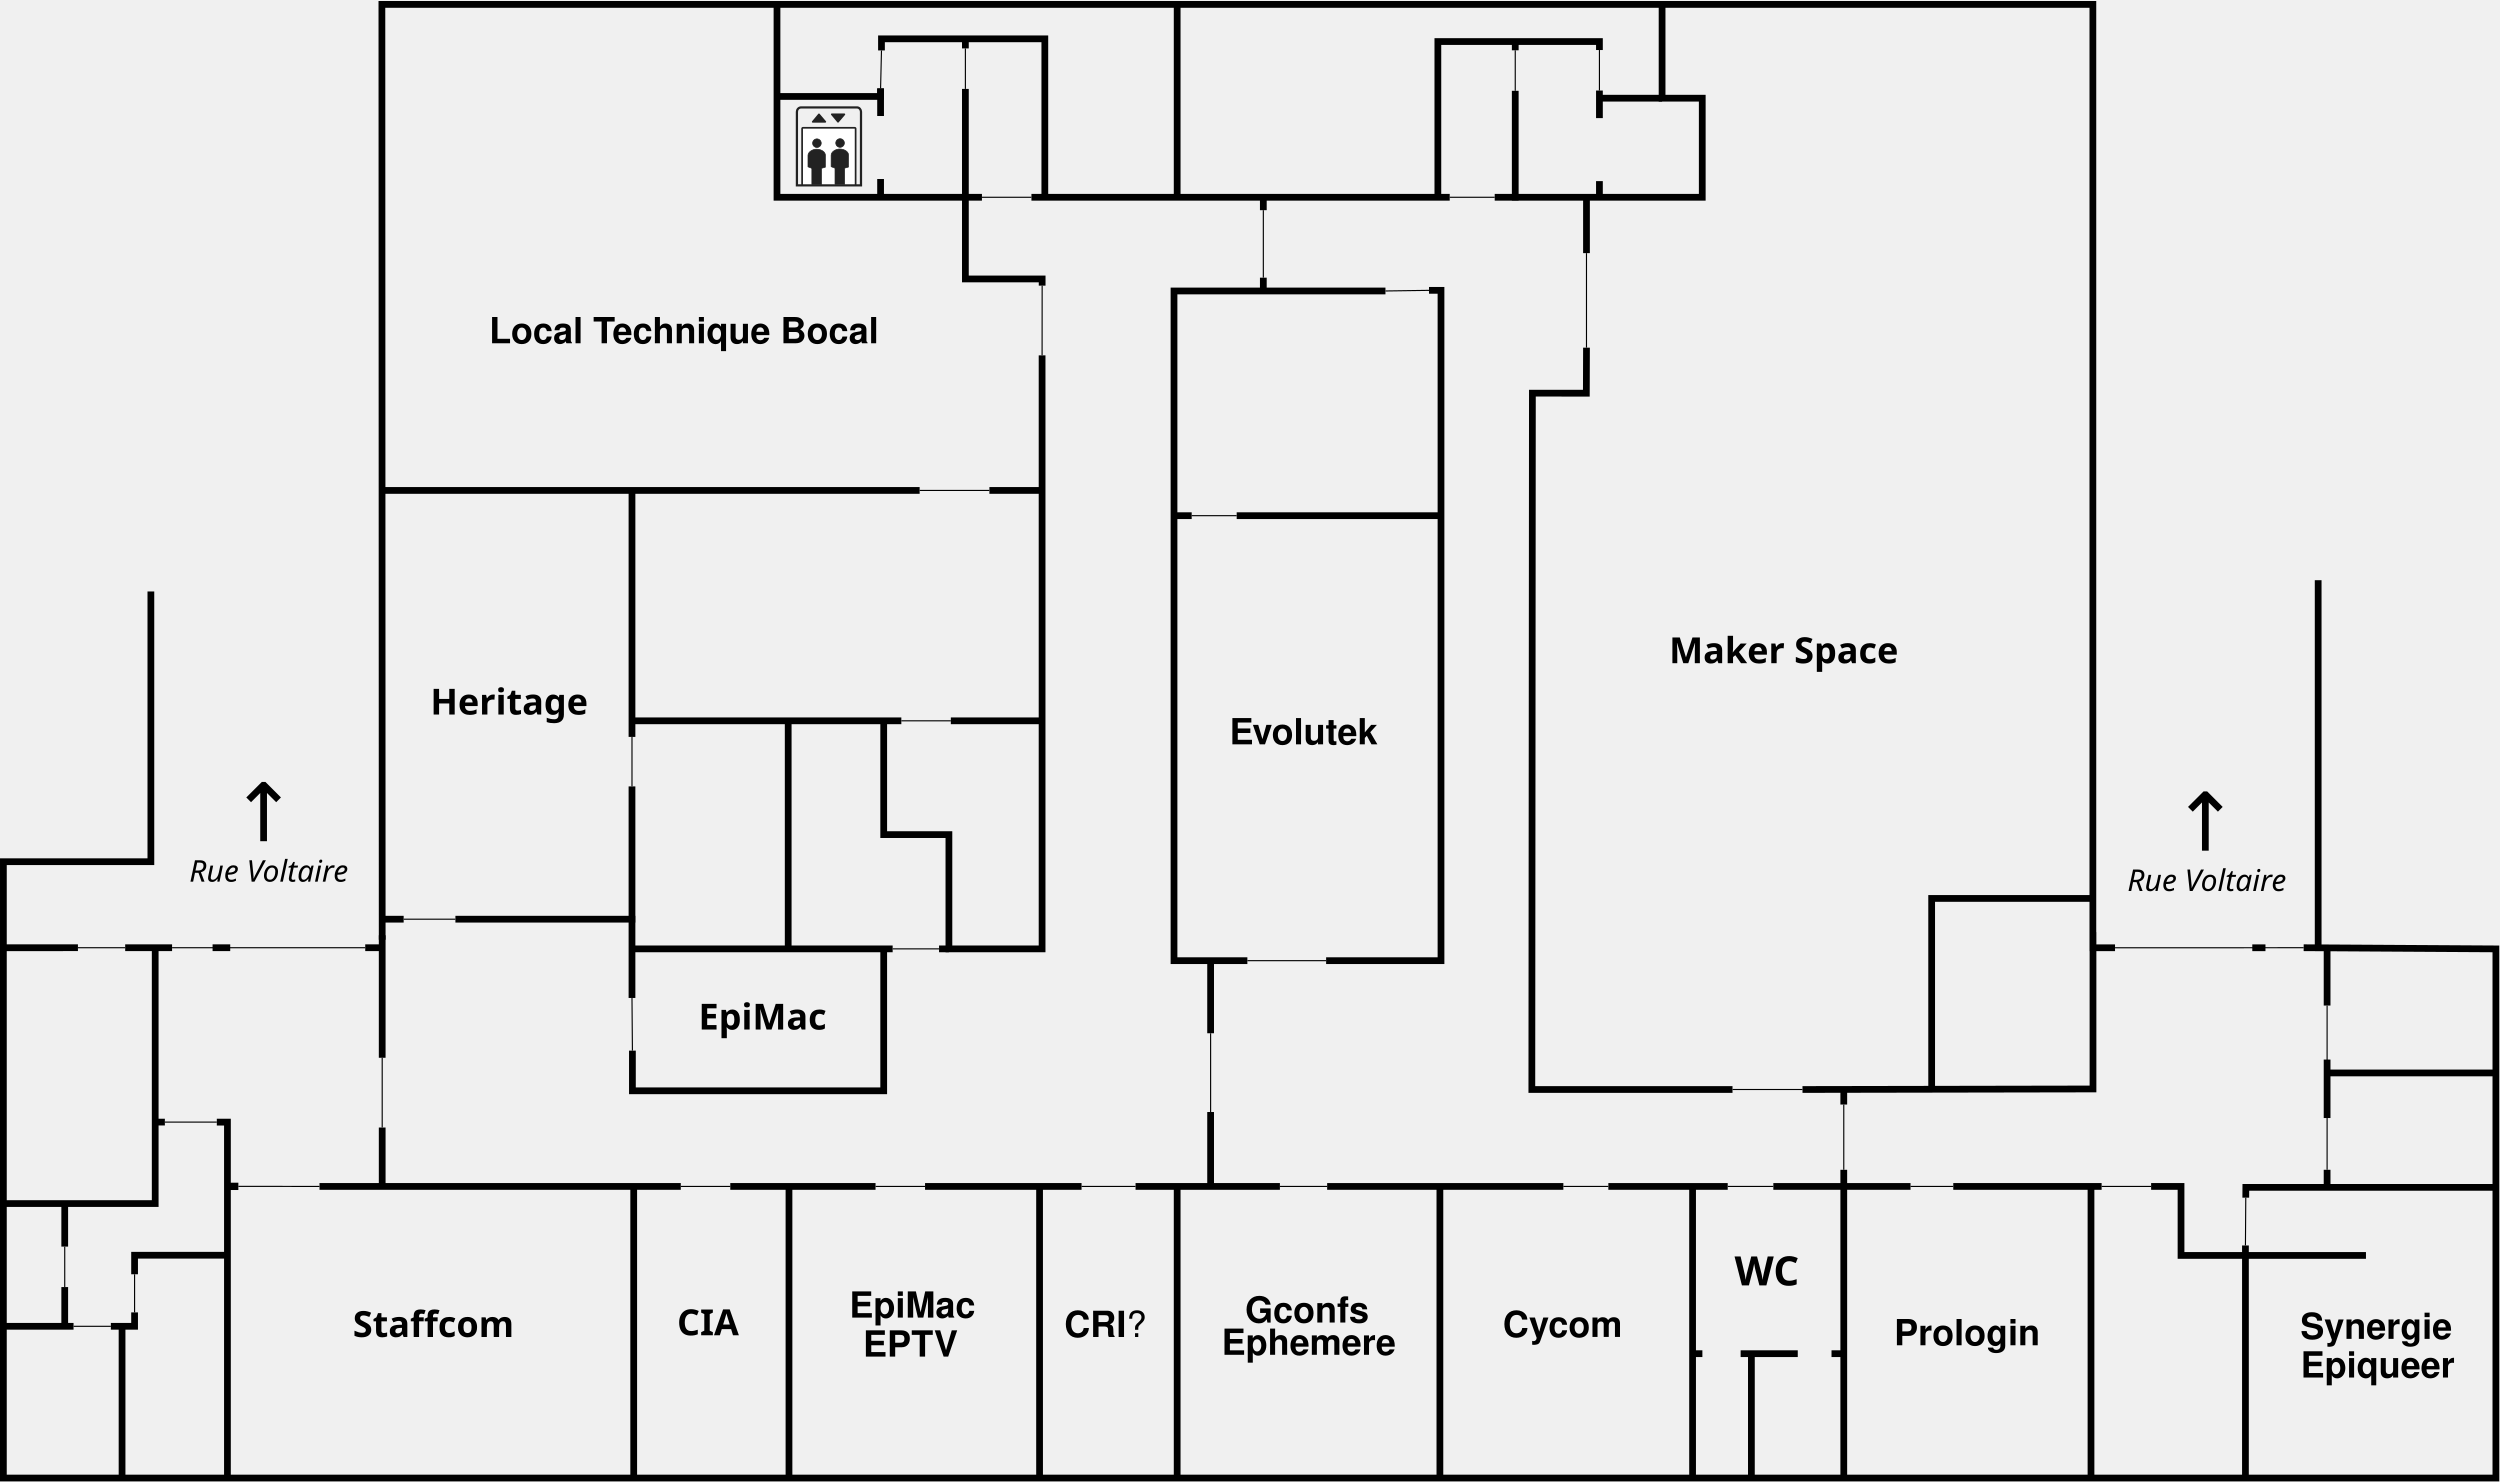
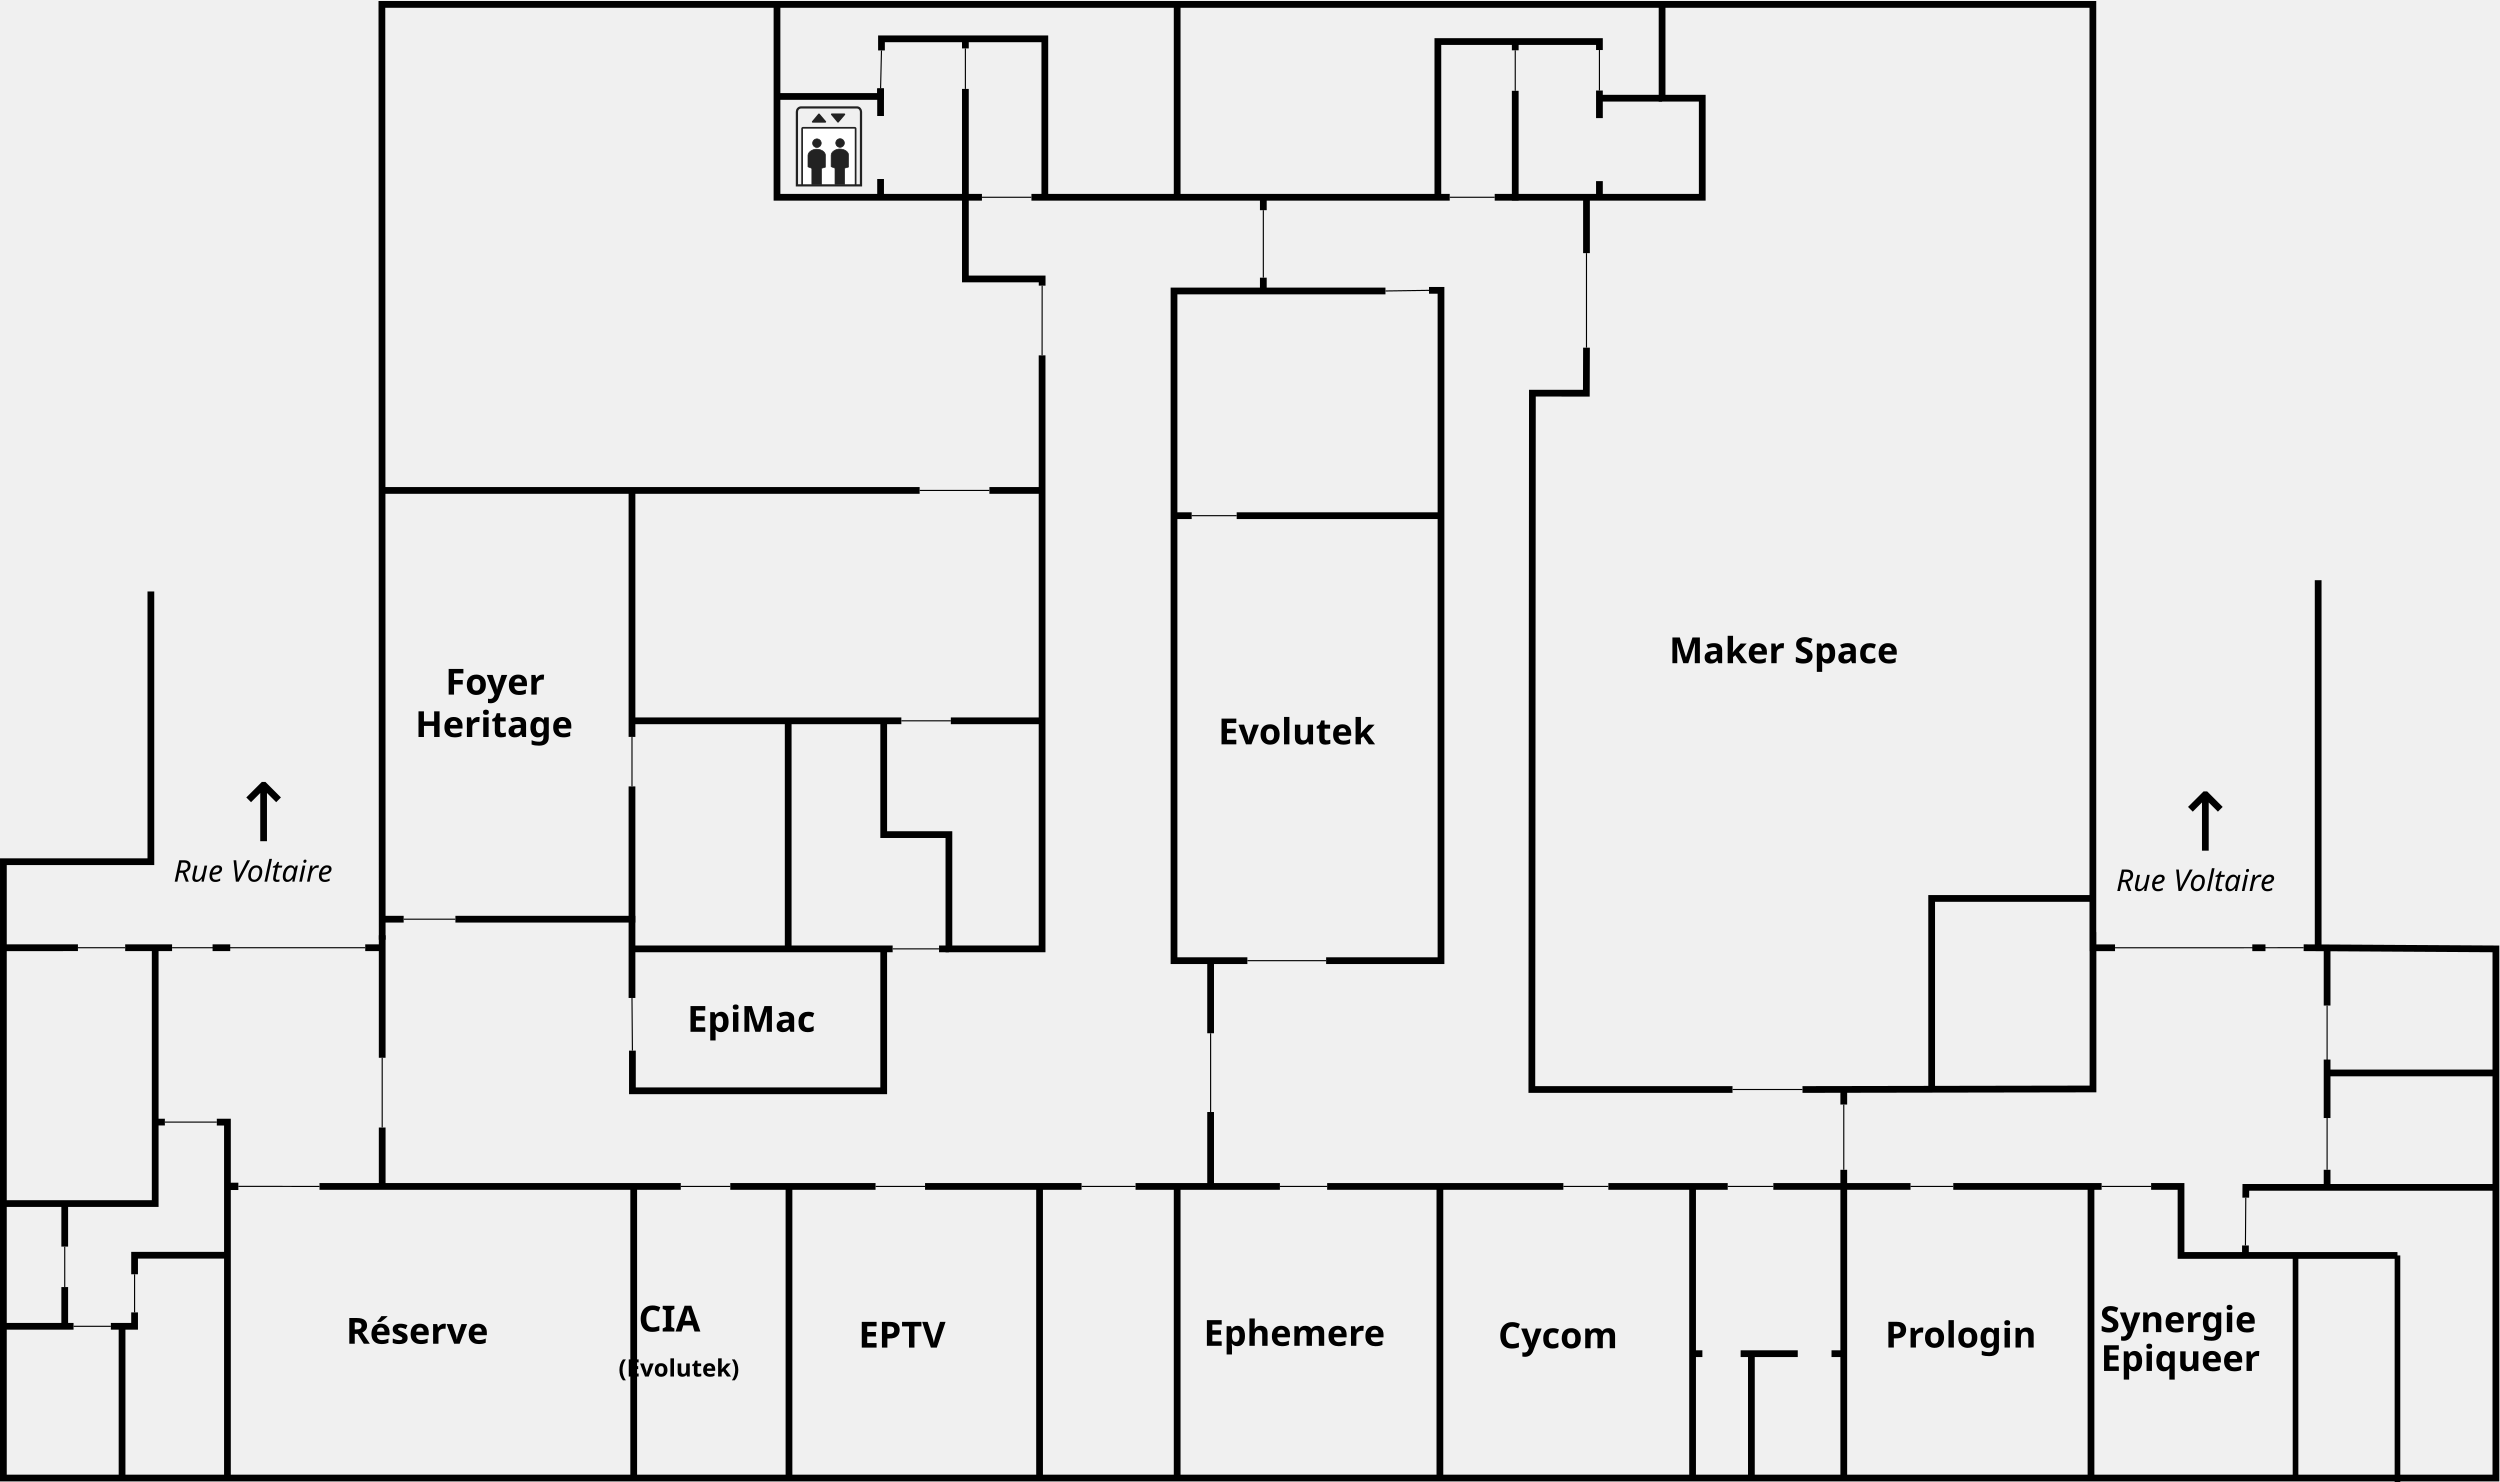
<svg xmlns="http://www.w3.org/2000/svg" xmlns:xlink="http://www.w3.org/1999/xlink" width="100%" height="100%" viewBox="0 0 2222 1317" version="1.1" id="svg150">
  <defs id="defs154" />
  <g id="Page-1" stroke="none" stroke-width="1" fill="none" fill-rule="evenodd">
    <g id="map-kb-voltaire-f-1" transform="translate(3, 3)">
-       <text id="Heritage" style="font-style:normal;font-variant:normal;font-weight:bold;font-stretch:normal;font-size:32px;font-family:'Atkinson Hyperlegible';-inkscape-font-specification:'Atkinson Hyperlegible Bold';fill:#000000;fill-rule:nonzero" x="379.309" y="600.586">
-         <tspan x="379.534" y="632.086" id="tspan10" style="font-style:normal;font-variant:normal;font-weight:bold;font-stretch:normal;font-family:'Atkinson Hyperlegible';-inkscape-font-specification:'Atkinson Hyperlegible Bold'">Heritage</tspan>
+       <text id="Heritage" style="font-style:normal;font-variant:normal;font-weight:bold;font-stretch:normal;font-size:32px;font-family:'Atkinson Hyperlegible';-inkscape-font-specification:'Atkinson Hyperlegible Bold';fill:#000000;fill-rule:nonzero" x="365.863" y="620.558">
+         <tspan x="366.088" y="652.058" id="tspan10" style="font-style:normal;font-variant:normal;font-weight:bold;font-stretch:normal;font-family:'Atkinson Hyperlegible';-inkscape-font-specification:'Atkinson Hyperlegible Bold'">Heritage</tspan>
+       </text>
+       <text id="Heritage-3" style="font-style:normal;font-variant:normal;font-weight:bold;font-stretch:normal;font-size:32px;font-family:'Atkinson Hyperlegible';-inkscape-font-specification:'Atkinson Hyperlegible Bold';fill:#000000;fill-rule:nonzero" x="392.673" y="582.877">
+         <tspan x="392.899" y="614.377" id="tspan10-6" style="font-style:normal;font-variant:normal;font-weight:bold;font-stretch:normal;font-family:'Atkinson Hyperlegible';-inkscape-font-specification:'Atkinson Hyperlegible Bold'">Foyer</tspan>
      </text>
      <path style="font-weight:normal;font-size:32px;font-family:Helvetica;fill:none;fill-rule:nonzero;stroke:#000000;stroke-width:6;stroke-linecap:butt;stroke-linejoin:miter;stroke-miterlimit:4;stroke-dasharray:none;stroke-opacity:1" d="m 923.211,312.843 v 527.513 h -82.821 v -101.552 h -57.949 V 636.459" id="path1097" />
      <g id="text3953" transform="translate(616.8387,880.834)" fill="#000000" fill-rule="nonzero" font-family="Helvetica" font-size="32px" font-weight="normal">
-         <text id="EpiMac" style="font-style:normal;font-variant:normal;font-weight:bold;font-stretch:normal;font-family:'Atkinson Hyperlegible';-inkscape-font-specification:'Atkinson Hyperlegible Bold'">
-           <tspan x="0.991" y="31.219" id="tspan14" style="font-style:normal;font-variant:normal;font-weight:bold;font-stretch:normal;font-family:'Atkinson Hyperlegible';-inkscape-font-specification:'Atkinson Hyperlegible Bold'">EpiMac</tspan>
+         <text id="EpiMac" style="font-style:normal;font-variant:normal;font-weight:bold;font-stretch:normal;font-family:'Atkinson Hyperlegible';-inkscape-font-specification:'Atkinson Hyperlegible Bold'" x="-10" y="2">
+           <tspan x="-9.009" y="33.219" id="tspan14" style="font-style:normal;font-variant:normal;font-weight:bold;font-stretch:normal;font-family:'Atkinson Hyperlegible';-inkscape-font-specification:'Atkinson Hyperlegible Bold'">EpiMac</tspan>
        </text>
      </g>
      <g id="a3367" transform="translate(1702.286, 490.1267)" fill="#000000" fill-rule="nonzero" font-family="Helvetica" font-size="32" font-weight="normal" />
      <g id="a3343" transform="translate(1475.286,1157.773)" fill="#000000" fill-rule="nonzero" font-family="Helvetica" font-size="32px" font-weight="normal">
        <g id="text3973" transform="translate(-142.8285,-4.402698)">
-           <text id="tspan3975">
-             <tspan x="0.226" y="31.927" id="tspan24" style="font-style:normal;font-variant:normal;font-weight:bold;font-stretch:normal;font-family:Helvetica;-inkscape-font-specification:'Helvetica Bold'">Cycom</tspan>
+           <text id="tspan3975" x="-4.085" y="9.975">
+             <tspan x="-3.858" y="41.901" id="tspan24" style="font-style:normal;font-variant:normal;font-weight:bold;font-stretch:normal;font-family:'Atkinson Hyperlegible';-inkscape-font-specification:'Atkinson Hyperlegible Bold'">Cycom</tspan>
          </text>
        </g>
      </g>
      <g id="a3343-copy" transform="translate(1532.086,1101.635)" fill="#000000" fill-rule="nonzero" font-family="Helvetica" font-size="32px" font-weight="normal">
-         <g id="g32" transform="translate(0.22644,0.9268)">
-           <text id="WC" x="6.102" y="0.975" style="font-size:36.035px;stroke-width:1.126">
-             <tspan x="6.357" y="36.927" id="tspan29" style="font-style:normal;font-variant:normal;font-weight:bold;font-stretch:normal;font-family:'Atkinson Hyperlegible';-inkscape-font-specification:'Atkinson Hyperlegible Bold';stroke-width:1.126">WC</tspan>
-           </text>
-         </g>
+         <g id="g32" transform="translate(0.22644,0.9268)" />
      </g>
      <g id="a3343-copy-2" transform="translate(1680.075,1159.814)" fill="#000000" fill-rule="nonzero" font-family="Helvetica" font-size="32px" font-weight="normal">
        <g id="g38" transform="translate(0.22644,0.9268)">
-           <text id="Prologin">
-             <tspan x="0.226" y="31.927" id="tspan35" style="font-style:normal;font-variant:normal;font-weight:bold;font-stretch:normal;font-family:Helvetica;-inkscape-font-specification:'Helvetica Bold'">Prologin</tspan>
+           <text id="Prologin" x="-8" y="2">
+             <tspan x="-7.774" y="33.927" id="tspan35" style="font-style:normal;font-variant:normal;font-weight:bold;font-stretch:normal;font-family:'Atkinson Hyperlegible';-inkscape-font-specification:'Atkinson Hyperlegible Bold'">Prologin</tspan>
          </text>
        </g>
      </g>
-       <g id="a3343-copy-3" transform="translate(2049.286,1155.281)" fill="#000000" fill-rule="nonzero" font-family="Helvetica" font-size="32px" font-weight="normal">
+       <g id="a3343-copy-3" transform="translate(2049.286,1149.281)" fill="#000000" fill-rule="nonzero" font-family="Helvetica" font-size="32px" font-weight="normal">
        <g id="g46" transform="translate(0.22644,0.9268)">
-           <text id="Synergie-Epiqueer" x="-10.098" y="-1.122">
-             <tspan x="-8.02" y="30.805" id="tspan41" style="font-style:normal;font-variant:normal;font-weight:bold;font-stretch:normal;font-family:Helvetica;-inkscape-font-specification:'Helvetica Bold'">Synergie</tspan>
+           <text id="Synergie-Epiqueer" x="-188.098" y="-1.122">
+             <tspan x="-186.02" y="30.805" id="tspan41" style="font-style:normal;font-variant:normal;font-weight:bold;font-stretch:normal;font-family:'Atkinson Hyperlegible';-inkscape-font-specification:'Atkinson Hyperlegible Bold'">Synergie</tspan>
          </text>
        </g>
      </g>
      <g id="a3361" transform="translate(1137.286,626.8347)" fill="#000000" fill-rule="nonzero" font-family="Helvetica" font-size="32px" font-weight="normal">
-         <text id="CRI" x="-48">
-           <tspan x="-47.474" y="31.701" id="tspan49" style="font-style:normal;font-variant:normal;font-weight:bold;font-stretch:normal;font-family:Helvetica;-inkscape-font-specification:'Helvetica Bold'">Evolutek</tspan>
+         <text id="CRI" x="-58">
+           <tspan x="-57.474" y="31.701" id="tspan49" style="font-style:normal;font-variant:normal;font-weight:bold;font-stretch:normal;font-family:'Atkinson Hyperlegible';-inkscape-font-specification:'Atkinson Hyperlegible Bold'">Evolutek</tspan>
        </text>
      </g>
-       <text id="Bocal" style="font-weight:normal;font-size:32px;font-family:Helvetica;fill:#000000;fill-rule:nonzero" x="292.269" y="95.4">
-         <tspan x="431.795" y="302.101" id="tspan63" style="font-style:normal;font-variant:normal;font-weight:bold;font-stretch:normal;font-family:Helvetica;-inkscape-font-specification:'Helvetica Bold'">Local Technique Bocal</tspan>
-       </text>
      <a xlink:href="kb-voltaire-f0.svg" transform="translate(-6.346988,17.45422)" id="a1108">
        <g id="a3742" transform="translate(145.2857,657.1267)" fill="#000000" fill-rule="nonzero" font-weight="normal">
          <g id="g4168" transform="translate(0.670067,0.491331)">
            <g id="text4160" transform="rotate(-90,58.99104,14.86277)" font-family="LucidaGrande, 'Lucida Grande'" font-size="72px">
              <text id="tspan4162">
                <tspan x="0.146" y="70.128" id="tspan89">→</tspan>
              </text>
            </g>
            <g id="text4164" transform="translate(0.44531,92.81403)" font-family="Helvetica" font-size="32px">
-               <text id="tspan4166" style="font-size:26.667px" x="24.684" y="-19.074">
-                 <tspan x="25.129" y="12.74" id="tspan93" style="font-style:italic;font-variant:normal;font-weight:normal;font-stretch:normal;font-size:26.667px;font-family:'Atkinson Hyperlegible';-inkscape-font-specification:'Atkinson Hyperlegible Italic'">Rue Voltaire</tspan>
+               <text id="tspan4166" style="font-size:26.667px" x="10.684" y="-19.074">
+                 <tspan x="11.129" y="12.74" id="tspan93" style="font-style:italic;font-variant:normal;font-weight:normal;font-stretch:normal;font-size:26.667px;font-family:'Atkinson Hyperlegible';-inkscape-font-specification:'Atkinson Hyperlegible Italic'">Rue Voltaire</tspan>
              </text>
            </g>
          </g>
        </g>
      </a>
      <a xlink:href="kb-voltaire-f0.svg" id="a1098">
        <g id="a3749" transform="translate(1879.286, 667.1267)" fill="#000000" fill-rule="nonzero" font-weight="normal">
          <g id="g4168-5" transform="translate(-5.885288,16.3588)">
            <g id="text4160-9" transform="rotate(-90,55.00305,18.85077)" font-family="LucidaGrande, 'Lucida Grande'" font-size="72px">
              <text id="tspan4162-8">
                <tspan x="0.146" y="70.128" id="tspan99">→</tspan>
              </text>
            </g>
-             <g id="text4164-7" transform="translate(13.9093,73.59403)" font-family="Helvetica" font-size="32px">
+             <g id="text4164-7" transform="translate(3.909305,73.59403)" font-family="Helvetica" font-size="32px">
              <text id="tspan4166-8" style="font-size:26.667px">
                <tspan x="0.445" y="31.814" id="tspan103" style="font-style:italic;font-variant:normal;font-weight:normal;font-stretch:normal;font-size:26.667px;font-family:'Atkinson Hyperlegible';-inkscape-font-specification:'Atkinson Hyperlegible Italic'">Rue Voltaire</tspan>
              </text>
            </g>
          </g>
        </g>
      </a>
-       <path d="M 2057.389,839.597 V 512.662 M 0.003,848.334 V 762.886 H 131.098 V 522.722 m 1275.969,-216.737 -0.13,40.499 -47.94,-0.031 -0.497,618.893 h 178.357 m 320.396,-139.868 v 139.392 l -258.199,0.476 m 36.692,85.643 v 257.652 m 357,-204.653 v 205.653 m -491.381,-257.871 v 257.891 m -224.586,-257.891 v 257.891 m 939.793,-257.315 h -223.47 l -0.058,9.147 m -297.971,-9.993 h -121.929 m -40.551,0 H 1426.5 m 617.998,-212.165 170.854,1.039 V 1310.662 H 0 V 839.346 l 66.266,-0.011 m 270.43,-7.077 -0.268,-831.34 h 1520.714 v 838.457 h 19.695 M 105.486,1175.818 v 132.835 M 54.534,1066.721 v 38.275 m 0,35.926 v 35.4 m 144.33,-63.68 h -82.246 v 16.94 m 0,33.905 v 12.329 H 95.531 m -33.168,0 H 2.087 M 135.953,994.315 h 7.576 M 134.943,839.861 V 1066.721 H 1.603 M 1176.571,1051.5 h 209.941 M 199.143,1308.775 V 994.346 h -9.439" id="path4143" stroke="#000000" stroke-width="6" style="stroke-width:6;stroke-miterlimit:4;stroke-dasharray:none" />
-       <g id="a3069" transform="translate(1092.877,1142.211)" fill="#000000" fill-rule="nonzero" font-family="Helvetica" font-size="32px" font-weight="normal">
-         <text id="Gconfs-Ephemere" x="-13.464" y="-1.122">
-           <tspan x="10.706" y="30.27" id="tspan111" style="font-style:normal;font-variant:normal;font-weight:bold;font-stretch:normal;font-family:Helvetica;-inkscape-font-specification:'Helvetica Bold'">Gconfs</tspan>
-         </text>
-       </g>
-       <g id="g121" transform="translate(949.5981,1136.438)" fill="#000000" fill-rule="nonzero" font-family="Helvetica" font-size="32px" font-weight="normal">
-         <text id="text119" x="-8" y="17.466">
-           <tspan id="tspan1014" x="-6.698" y="48.858">
-             <tspan x="-6.698" y="48.858" id="tspan117" style="font-style:normal;font-variant:normal;font-weight:bold;font-stretch:normal;font-family:Helvetica;-inkscape-font-specification:'Helvetica Bold'">CRI</tspan>?</tspan>
-         </text>
-       </g>
-       <g id="a4234" transform="translate(751.2156,1136.712)" fill="#000000" fill-rule="nonzero" font-family="Helvetica" font-size="32px" font-weight="normal">
-         <text id="EpiMac-EPTV">
-           <tspan x="0.72" y="31.392" id="tspan123" style="font-style:normal;font-variant:normal;font-weight:bold;font-stretch:normal;font-family:Helvetica;-inkscape-font-specification:'Helvetica Bold'">EpiMac</tspan>
-         </text>
-       </g>
-       <text xml:space="preserve" style="font-size:32px;line-height:1.25;font-family:Bahagia;-inkscape-font-specification:Bahagia" x="598.782" y="1183.76" id="text973">
-         <tspan id="tspan971" x="598.782" y="1183.76" style="font-style:normal;font-variant:normal;font-weight:bold;font-stretch:normal;font-size:32px;font-family:'Atkinson Hyperlegible';-inkscape-font-specification:'Atkinson Hyperlegible Bold';fill:#000000;fill-opacity:1">CIA</tspan>
+       <path d="M 2057.389,839.597 V 512.662 M 0.003,848.334 V 762.886 H 131.098 V 522.722 m 1275.969,-216.737 -0.13,40.499 -47.94,-0.031 -0.497,618.893 h 178.357 m 320.396,-139.868 v 139.392 l -258.199,0.476 m 36.692,85.643 v 257.652 m 357,-204.653 v 9.652 m -491.381,-61.871 v 257.891 m -224.586,-257.891 v 257.891 m 939.793,-257.315 h -223.47 l -0.058,9.147 m -297.971,-9.993 h -121.929 m -40.551,0 H 1426.5 m 617.998,-212.165 170.854,1.039 V 1310.662 H 0 V 839.346 l 66.266,-0.011 m 270.43,-7.077 -0.268,-831.34 h 1520.714 v 838.457 h 19.695 M 105.486,1175.818 v 132.835 M 54.534,1066.721 v 38.275 m 0,35.926 v 35.4 m 144.33,-63.68 h -82.246 v 16.94 m 0,33.905 v 12.329 H 95.531 m -33.168,0 H 2.087 M 135.953,994.315 h 7.576 M 134.943,839.861 V 1066.721 H 1.603 M 1176.571,1051.5 h 209.941 M 199.143,1308.775 V 994.346 h -9.439" id="path4143" stroke="#000000" stroke-width="6" style="stroke-width:6;stroke-miterlimit:4;stroke-dasharray:none" />
+       <g id="a3069" transform="translate(1092.877,1142.211)" fill="#000000" fill-rule="nonzero" font-family="Helvetica" font-size="32px" font-weight="normal" />
+       <g id="g121" transform="translate(949.5981,1136.438)" fill="#000000" fill-rule="nonzero" font-family="Helvetica" font-size="32px" font-weight="normal" />
+       <g id="a4234" transform="translate(751.2156,1136.712)" fill="#000000" fill-rule="nonzero" font-family="Helvetica" font-size="32px" font-weight="normal" />
+       <text xml:space="preserve" style="font-size:32px;line-height:1.25;font-family:Bahagia;-inkscape-font-specification:Bahagia" x="629.491" y="1180.467" id="text973">
+         <tspan id="tspan971" x="629.491" y="1180.467" style="font-style:normal;font-variant:normal;font-weight:bold;font-stretch:normal;font-size:32px;font-family:'Atkinson Hyperlegible';-inkscape-font-specification:'Atkinson Hyperlegible Bold';text-align:center;text-anchor:middle;fill:#000000;fill-opacity:1">CIA</tspan>
+         <tspan x="629.491" y="1220.467" style="font-style:normal;font-variant:normal;font-weight:bold;font-stretch:normal;font-size:21.333px;font-family:'Atkinson Hyperlegible';-inkscape-font-specification:'Atkinson Hyperlegible Bold';text-align:center;text-anchor:middle;fill:#000000;fill-opacity:1" id="tspan24097">(Evolutek)</tspan>
      </text>
      <text xml:space="preserve" style="font-size:40px;line-height:1.25;font-family:Bahagia;-inkscape-font-specification:Bahagia" x="442.434" y="1190.807" id="text977">
        <tspan id="tspan975" x="442.434" y="1190.807">A</tspan>
      </text>
-       <text id="EpiMac-EPTV-9" x="763.346" y="1171.347" style="font-weight:normal;font-size:32px;font-family:Helvetica;fill:#000000;fill-rule:nonzero">
-         <tspan x="764.066" y="1202.739" id="tspan123-5" style="font-style:normal;font-variant:normal;font-weight:bold;font-stretch:normal;font-family:Helvetica;-inkscape-font-specification:'Helvetica Bold'">EPTV</tspan>
-       </text>
-       <text id="EpiMac-EPTV-9-8" x="1082.086" y="1169.783" style="font-weight:normal;font-size:32px;font-family:Helvetica;fill:#000000;fill-rule:nonzero">
-         <tspan x="1082.805" y="1201.175" id="tspan123-5-8" style="font-style:normal;font-variant:normal;font-weight:bold;font-stretch:normal;font-family:Helvetica;-inkscape-font-specification:'Helvetica Bold'">Ephemere</tspan>
-       </text>
-       <text id="EpiMac-EPTV-9-1" x="2041.092" y="1189.943" style="font-weight:normal;font-size:32px;font-family:Helvetica;fill:#000000;fill-rule:nonzero">
-         <tspan x="2041.812" y="1221.335" id="tspan123-5-88" style="font-style:normal;font-variant:normal;font-weight:bold;font-stretch:normal;font-family:Helvetica;-inkscape-font-specification:'Helvetica Bold'">Epiqueer</tspan>
+       <text id="EpiMac-EPTV-9" x="759.346" y="1163.347" style="font-weight:normal;font-size:32px;font-family:Helvetica;fill:#000000;fill-rule:nonzero">
+         <tspan x="760.066" y="1194.739" id="tspan123-5" style="font-style:normal;font-variant:normal;font-weight:bold;font-stretch:normal;font-family:'Atkinson Hyperlegible';-inkscape-font-specification:'Atkinson Hyperlegible Bold'">EPTV</tspan>
+       </text>
+       <text id="EpiMac-EPTV-9-8" x="1066.086" y="1161.783" style="font-weight:normal;font-size:32px;font-family:Helvetica;fill:#000000;fill-rule:nonzero">
+         <tspan x="1066.805" y="1193.175" id="tspan123-5-8" style="font-style:normal;font-variant:normal;font-weight:bold;font-stretch:normal;font-family:'Atkinson Hyperlegible';-inkscape-font-specification:'Atkinson Hyperlegible Bold'">Ephemere</tspan>
+       </text>
+       <text id="EpiMac-EPTV-9-1" x="1863.47" y="1184.119" style="font-weight:normal;font-size:32px;font-family:Helvetica;fill:#000000;fill-rule:nonzero">
+         <tspan x="1864.19" y="1215.511" id="tspan123-5-88" style="font-style:normal;font-variant:normal;font-weight:bold;font-stretch:normal;font-family:'Atkinson Hyperlegible';-inkscape-font-specification:'Atkinson Hyperlegible Bold'">Epiqueer</tspan>
      </text>
      <text xml:space="preserve" style="font-weight:normal;font-size:32px;line-height:0.95;font-family:Bahagia;-inkscape-font-specification:Bahagia;fill:#000000;fill-rule:nonzero" x="1611.518" y="586.444" id="text1067">
        <tspan x="1611.518" y="586.444" style="font-style:normal;font-variant:normal;font-weight:bold;font-stretch:normal;font-size:32px;font-family:'Atkinson Hyperlegible';-inkscape-font-specification:'Atkinson Hyperlegible Bold';text-align:center;text-anchor:middle" id="tspan972">Maker Space</tspan>
      </text>
-       <text xml:space="preserve" style="font-size:32px;line-height:1.25;font-family:Bahagia;-inkscape-font-specification:Bahagia" x="310.588" y="1185.296" id="text973-0">
-         <tspan id="tspan971-1" x="310.588" y="1185.296" style="font-style:normal;font-variant:normal;font-weight:bold;font-stretch:normal;font-size:32px;font-family:'Atkinson Hyperlegible';-inkscape-font-specification:'Atkinson Hyperlegible Bold';fill:#000000;fill-opacity:1">Staffcom</tspan>
+       <text xml:space="preserve" style="font-size:32px;line-height:1.25;font-family:Bahagia;-inkscape-font-specification:Bahagia" x="304.588" y="1191.296" id="text973-0">
+         <tspan id="tspan971-1" x="304.588" y="1191.296" style="font-style:normal;font-variant:normal;font-weight:bold;font-stretch:normal;font-size:32px;font-family:'Atkinson Hyperlegible';-inkscape-font-specification:'Atkinson Hyperlegible Bold';fill:#000000;fill-opacity:1">Réserve</tspan>
      </text>
      <a xlink:href="kb-voltaire-f0.svg" transform="matrix(0.5016506,0,0,0.5016506,227.8717,5.468313)" id="a1151">
        <g id="g1779-3" transform="matrix(3.001479,0,0,3.001479,728.3666,-486.0852)">
          <path style="fill:none;stroke:#222222;stroke-width:1.323;stroke-linecap:butt;stroke-linejoin:miter;stroke-miterlimit:4;stroke-dasharray:none;stroke-opacity:1" d="M 112.236,265.75 H 74.411 v -43.415 c 0,-1.194 0.856,-2.592 2.491,-2.592 h 32.994 c 1.425,0 2.348,1.373 2.348,2.582 z" id="path1676-1" />
          <rect style="fill:#ffffff;fill-opacity:1;stroke:#222222;stroke-width:2.022;stroke-linecap:round;stroke-linejoin:round;stroke-miterlimit:4;stroke-dasharray:none;stroke-opacity:1;paint-order:markers stroke fill" id="rect1588-0-8-3-1" width="30.571" height="32.832" x="77.986" y="232.268" rx="0" />
          <path style="fill:#222222;fill-opacity:1;stroke:#222222;stroke-width:1;stroke-linecap:butt;stroke-linejoin:round;stroke-miterlimit:4;stroke-dasharray:none;stroke-opacity:1" d="m 94.997,223.799 3.681,4.417 3.744,-4.396 z" id="path1605-1-3-5" />
          <path style="fill:#222222;fill-opacity:1;stroke:#222222;stroke-width:1;stroke-linecap:butt;stroke-linejoin:round;stroke-miterlimit:4;stroke-dasharray:none;stroke-opacity:1" d="m 83.745,228.238 3.681,-4.417 3.744,4.396 z" id="path1605-2-4-8-5" />
          <path style="fill:#222222;fill-opacity:1;stroke:#222222;stroke-width:0.395;stroke-linecap:butt;stroke-linejoin:round;stroke-miterlimit:4;stroke-dasharray:none;stroke-opacity:1" d="m 83.241,255.695 v 9.54 h 5.684 v -9.556 l 2.259,-0.658 0.033,-7.07 c 0.009,-1.912 -2.35,-3.553 -5.201,-3.557 -2.508,-0.003 -5.065,1.714 -5.065,3.681 v 6.723 z" id="path1011-82-7-4" />
          <circle style="fill:#222222;fill-opacity:1;stroke:#222222;stroke-width:0.395;stroke-linecap:round;stroke-linejoin:round;stroke-miterlimit:4;stroke-dasharray:none;stroke-opacity:1;paint-order:markers stroke fill" id="path1013-7-0-3" cx="86.224" cy="240.836" r="2.538" />
          <path style="fill:#222222;fill-opacity:1;stroke:#222222;stroke-width:0.395;stroke-linecap:butt;stroke-linejoin:round;stroke-miterlimit:4;stroke-dasharray:none;stroke-opacity:1" d="m 96.903,255.595 v 9.54 h 5.684 v -9.556 l 2.259,-0.658 0.033,-7.07 c 0.009,-1.912 -2.35,-3.553 -5.201,-3.557 -2.508,-0.003 -5.065,1.714 -5.065,3.681 v 6.723 z" id="path1011-8-3-8-7" />
          <circle style="fill:#222222;fill-opacity:1;stroke:#222222;stroke-width:0.395;stroke-linecap:round;stroke-linejoin:round;stroke-miterlimit:4;stroke-dasharray:none;stroke-opacity:1;paint-order:markers stroke fill" id="path1013-5-5-5-5" cx="99.886" cy="240.737" r="2.538" />
        </g>
      </a>
      <path style="fill:none;stroke:#000000;stroke-width:6;stroke-linecap:butt;stroke-linejoin:miter;stroke-miterlimit:4;stroke-dasharray:none;stroke-opacity:1" d="m 1998.838,839.376 h 11.702" id="path963" />
      <path style="fill:none;stroke:#000000;stroke-width:6;stroke-linecap:butt;stroke-linejoin:miter;stroke-opacity:1;stroke-miterlimit:4;stroke-dasharray:none" d="M 1474.261,-0.62 V 84.271 h 35.702 v 88.064 h -184.459" id="path965" />
      <path style="fill:none;stroke:#000000;stroke-width:6;stroke-linecap:butt;stroke-linejoin:miter;stroke-miterlimit:4;stroke-dasharray:none;stroke-opacity:1" d="m 1407.067,173.986 v 47.999" id="path967" />
      <path style="fill:none;stroke:#000000;stroke-width:6;stroke-linecap:butt;stroke-linejoin:miter;stroke-opacity:1;stroke-miterlimit:4;stroke-dasharray:none" d="M 1857.858,795.53 H 1713.86 V 964.916" id="path976" />
      <path style="fill:none;stroke:#000000;stroke-width:6;stroke-linecap:butt;stroke-linejoin:miter;stroke-miterlimit:4;stroke-dasharray:none;stroke-opacity:1" d="M 1553.632,1310.083 V 1199.358" id="path980" />
      <path style="fill:none;stroke:#000000;stroke-width:6;stroke-linecap:butt;stroke-linejoin:miter;stroke-opacity:1;stroke-miterlimit:4;stroke-dasharray:none" d="m 1544.078,1200.151 h 50.776" id="path982" />
      <path style="fill:none;stroke:#000000;stroke-width:6;stroke-linecap:butt;stroke-linejoin:miter;stroke-miterlimit:4;stroke-dasharray:none;stroke-opacity:1" d="m 1624.854,1200.151 h 10.512" id="path984" />
      <path style="fill:none;stroke:#000000;stroke-width:6;stroke-linecap:butt;stroke-linejoin:miter;stroke-miterlimit:4;stroke-dasharray:none;stroke-opacity:1" d="m 1510.078,1200.151 h -9.719" id="path986" />
      <path style="fill:none;stroke:#000000;stroke-width:6;stroke-linecap:butt;stroke-linejoin:miter;stroke-opacity:1;stroke-miterlimit:4;stroke-dasharray:none" d="m 1635.745,1050.989 v -6.692 -7.581" id="path988" />
      <path style="fill:none;stroke:#000000;stroke-width:6;stroke-linecap:butt;stroke-linejoin:miter;stroke-miterlimit:4;stroke-dasharray:none;stroke-opacity:1" d="m 1635.745,978.716 v -6.692 -7.581" id="path988-7" />
      <path style="fill:none;stroke:#000000;stroke-width:6;stroke-linecap:butt;stroke-linejoin:miter;stroke-miterlimit:4;stroke-dasharray:none;stroke-opacity:1" d="M 1733.071,1051.5 H 1864.916" id="path1005" />
      <path style="fill:none;stroke:#000000;stroke-width:6;stroke-linecap:butt;stroke-linejoin:miter;stroke-opacity:1;stroke-miterlimit:4;stroke-dasharray:none" d="m 1855.477,1052.583 v 259.83" id="path1007" />
      <path style="fill:none;stroke:#000000;stroke-width:6;stroke-linecap:butt;stroke-linejoin:miter;stroke-miterlimit:4;stroke-dasharray:none;stroke-opacity:1" d="M 1134.571,1051.5 H 1006.286" id="path1009" />
      <path style="fill:none;stroke:#000000;stroke-width:6;stroke-linecap:butt;stroke-linejoin:miter;stroke-miterlimit:4;stroke-dasharray:none;stroke-opacity:1" d="m 2065.325,838.769 v 51.966" id="path1016" />
      <path style="fill:none;stroke:#000000;stroke-width:6;stroke-linecap:butt;stroke-linejoin:miter;stroke-miterlimit:4;stroke-dasharray:none;stroke-opacity:1" d="M 2065.325,938.735 V 990.701" id="path1016-2" />
      <path style="fill:none;stroke:#000000;stroke-width:6;stroke-linecap:butt;stroke-linejoin:miter;stroke-miterlimit:4;stroke-dasharray:none;stroke-opacity:1" d="m 2065.325,1036.701 v 13.966" id="path1016-2-0" />
      <path style="fill:none;stroke:#000000;stroke-width:6;stroke-linecap:butt;stroke-linejoin:miter;stroke-opacity:1;stroke-miterlimit:4;stroke-dasharray:none" d="M 2066.515,950.635 H 2215.669" id="path1048" />
      <path style="fill:none;stroke:#000000;stroke-width:6;stroke-linecap:butt;stroke-linejoin:miter;stroke-opacity:1;stroke-miterlimit:4;stroke-dasharray:none" d="m 1175.66,850.842 h 102.102 V 255.06 h -10.659" id="path1050" />
      <path style="fill:none;stroke:#000000;stroke-width:6;stroke-linecap:butt;stroke-linejoin:miter;stroke-miterlimit:4;stroke-dasharray:none;stroke-opacity:1" d="m 1105.66,850.842 h -65.201 V 255.621 h 187.935" id="path943" />
      <path style="fill:none;stroke:#000000;stroke-width:6;stroke-linecap:butt;stroke-linejoin:miter;stroke-miterlimit:4;stroke-dasharray:none;stroke-opacity:1" d="m 1042.143,455.337 h 14.025" id="path945" />
      <path style="fill:none;stroke:#000000;stroke-width:6;stroke-linecap:butt;stroke-linejoin:miter;stroke-miterlimit:4;stroke-dasharray:none;stroke-opacity:1" d="m 1096.168,455.337 h 182.025" id="path945-6" />
      <path style="fill:none;stroke:#000000;stroke-width:6;stroke-linecap:butt;stroke-linejoin:miter;stroke-miterlimit:4;stroke-dasharray:none;stroke-opacity:1" d="m 1072.998,850.842 v 64.515" id="path962" />
      <path style="fill:none;stroke:#000000;stroke-width:6;stroke-linecap:butt;stroke-linejoin:miter;stroke-miterlimit:4;stroke-dasharray:none;stroke-opacity:1" d="m 1072.998,985.357 v 64.515" id="path962-0" />
      <path style="fill:none;stroke:#000000;stroke-width:6;stroke-linecap:butt;stroke-linejoin:miter;stroke-miterlimit:4;stroke-dasharray:none;stroke-opacity:1" d="M 336.696,828.258 V 937.148" id="path989" />
      <path style="fill:none;stroke:#000000;stroke-width:6;stroke-linecap:butt;stroke-linejoin:miter;stroke-miterlimit:4;stroke-dasharray:none;stroke-opacity:1" d="m 337.556,813.976 h 18.214" id="path991" />
      <path style="fill:none;stroke:#000000;stroke-width:6;stroke-linecap:butt;stroke-linejoin:miter;stroke-miterlimit:4;stroke-dasharray:none;stroke-opacity:1" d="M 401.77,813.976 H 561.635" id="path993" />
      <path style="fill:none;stroke:#000000;stroke-width:6;stroke-linecap:butt;stroke-linejoin:miter;stroke-opacity:1;stroke-miterlimit:4;stroke-dasharray:none" d="M 1043.265,1310.301 V 1052.802" id="path995" />
      <path style="fill:none;stroke:#000000;stroke-width:6;stroke-linecap:butt;stroke-linejoin:miter;stroke-miterlimit:4;stroke-dasharray:none;stroke-opacity:1" d="M 958.286,1051.5 H 819.182" id="path997" />
      <path style="fill:none;stroke:#000000;stroke-width:6;stroke-linecap:butt;stroke-linejoin:miter;stroke-miterlimit:4;stroke-dasharray:none;stroke-opacity:1" d="M 775.182,1051.5 H 646.077" id="path997-9" />
      <path style="fill:none;stroke:#000000;stroke-width:6;stroke-linecap:butt;stroke-linejoin:miter;stroke-miterlimit:4;stroke-dasharray:none;stroke-opacity:1" d="M 602.077,1051.5 H 280.973" id="path997-9-8" />
      <path style="fill:none;stroke:#000000;stroke-width:6;stroke-linecap:butt;stroke-linejoin:miter;stroke-miterlimit:4;stroke-dasharray:none;stroke-opacity:1" d="m 336.696,999.148 v 50.889" id="path989-1" />
      <path style="fill:none;stroke:#000000;stroke-width:6;stroke-linecap:butt;stroke-linejoin:miter;stroke-opacity:1;stroke-miterlimit:4;stroke-dasharray:none" d="m 920.967,1052.802 v 256.377" id="path1053" />
      <path style="fill:none;stroke:#000000;stroke-width:6;stroke-linecap:butt;stroke-linejoin:miter;stroke-opacity:1;stroke-miterlimit:4;stroke-dasharray:none" d="m 698.25,1053.363 v 257.499" id="path1055" />
      <path style="fill:none;stroke:#000000;stroke-width:6;stroke-linecap:butt;stroke-linejoin:miter;stroke-opacity:1;stroke-miterlimit:4;stroke-dasharray:none" d="m 560.244,1051.68 v 259.182" id="path1057" />
      <path style="fill:none;stroke:#000000;stroke-width:6.5;stroke-linecap:butt;stroke-linejoin:miter;stroke-miterlimit:4;stroke-dasharray:none;stroke-opacity:1" d="m 200.433,1051.433 h 8.415" id="path1059" />
      <path style="fill:none;stroke:#000000;stroke-width:6;stroke-linecap:butt;stroke-linejoin:miter;stroke-miterlimit:4;stroke-dasharray:none;stroke-opacity:1" d="m 108.266,839.335 h 41.677" id="path1061" />
      <path style="fill:none;stroke:#000000;stroke-width:6;stroke-linecap:butt;stroke-linejoin:miter;stroke-miterlimit:4;stroke-dasharray:none;stroke-opacity:1" d="m 185.943,839.335 h 15.677" id="path1061-5" />
      <path style="fill:none;stroke:#000000;stroke-width:6;stroke-linecap:butt;stroke-linejoin:miter;stroke-miterlimit:4;stroke-dasharray:none;stroke-opacity:1" d="m 321.621,839.335 h 15.677" id="path1061-5-1" />
      <path style="fill:none;stroke:#000000;stroke-width:6;stroke-linecap:butt;stroke-linejoin:miter;stroke-miterlimit:4;stroke-dasharray:none;stroke-opacity:1" d="M 782.44,841.149 V 966.502 H 559.089 V 930.801" id="path1093" />
      <path style="fill:none;stroke:#000000;stroke-width:6;stroke-linecap:butt;stroke-linejoin:miter;stroke-opacity:1;stroke-miterlimit:4;stroke-dasharray:none" d="M 558.708,883.992 V 695.962" id="path1095" />
      <path style="fill:none;stroke:#000000;stroke-width:6;stroke-linecap:butt;stroke-linejoin:miter;stroke-opacity:1;stroke-miterlimit:4;stroke-dasharray:none" d="M 335.844,432.897 H 814.377" id="path1099" />
      <path style="fill:none;stroke:#000000;stroke-width:6;stroke-linecap:butt;stroke-linejoin:miter;stroke-miterlimit:4;stroke-dasharray:none;stroke-opacity:1" d="M 558.708,651.962 V 433.197" id="path1101" />
      <path style="fill:none;stroke:#000000;stroke-width:6;stroke-linecap:butt;stroke-linejoin:miter;stroke-miterlimit:4;stroke-dasharray:none;stroke-opacity:1" d="m 876.377,432.897 h 45.783" id="path1103" />
      <path style="fill:none;stroke:#000000;stroke-width:6;stroke-linecap:butt;stroke-linejoin:miter;stroke-opacity:1;stroke-miterlimit:4;stroke-dasharray:none" d="M 798.108,637.662 H 557.439" id="path1105" />
      <path style="fill:none;stroke:#000000;stroke-width:6;stroke-linecap:butt;stroke-linejoin:miter;stroke-miterlimit:4;stroke-dasharray:none;stroke-opacity:1" d="m 842.108,637.662 h 80.223" id="path1107" />
      <path style="fill:none;stroke:#000000;stroke-width:6;stroke-linecap:butt;stroke-linejoin:miter;stroke-miterlimit:4;stroke-dasharray:none;stroke-opacity:1" d="M 790.389,840.356 H 557.169" id="path1109" />
      <path style="fill:none;stroke:#000000;stroke-width:6;stroke-linecap:butt;stroke-linejoin:miter;stroke-opacity:1;stroke-miterlimit:4;stroke-dasharray:none" d="m 840.389,840.356 h -8.76" id="path1111" />
      <path style="fill:none;stroke:#000000;stroke-width:6;stroke-linecap:butt;stroke-linejoin:miter;stroke-miterlimit:4;stroke-dasharray:none;stroke-opacity:1" d="M 697.549,636.856 V 840.653" id="path1113" />
      <path style="fill:none;stroke:#000000;stroke-width:6;stroke-linecap:butt;stroke-linejoin:miter;stroke-opacity:1;stroke-miterlimit:4;stroke-dasharray:none" d="m 1474.261,84.271 h -56.249" id="path1115" />
      <path style="fill:none;stroke:#000000;stroke-width:6;stroke-linecap:butt;stroke-linejoin:miter;stroke-miterlimit:4;stroke-dasharray:none;stroke-opacity:1" d="M 1418.573,101.98 V 77.467" id="path1117" />
      <path style="fill:none;stroke:#000000;stroke-width:6;stroke-linecap:butt;stroke-linejoin:miter;stroke-miterlimit:4;stroke-dasharray:none;stroke-opacity:1" d="M 1285.504,172.336 H 913.747" id="path1119" />
      <path style="fill:none;stroke:#000000;stroke-width:6;stroke-linecap:butt;stroke-linejoin:miter;stroke-opacity:1;stroke-miterlimit:4;stroke-dasharray:none" d="M 869.747,172.336 H 687.591 V 0.366" id="path1121" />
      <path style="fill:none;stroke:#000000;stroke-width:6;stroke-linecap:butt;stroke-linejoin:miter;stroke-opacity:1;stroke-miterlimit:4;stroke-dasharray:none" d="m 855.033,173.526 v 71.404 h 68.23 v 5.95" id="path1123" />
      <path style="fill:none;stroke:#000000;stroke-width:6;stroke-linecap:butt;stroke-linejoin:miter;stroke-miterlimit:4;stroke-dasharray:none;stroke-opacity:1" d="m 689.615,82.734 h 90.048 v -7.14" id="path1125" />
      <path style="fill:none;stroke:#000000;stroke-width:6;stroke-linecap:butt;stroke-linejoin:miter;stroke-opacity:1;stroke-miterlimit:4;stroke-dasharray:none" d="M 925.644,173.129 V 31.512 H 780.456 v 10.314" id="path1127" />
      <path style="fill:none;stroke:#000000;stroke-width:6;stroke-linecap:butt;stroke-linejoin:miter;stroke-miterlimit:4;stroke-dasharray:none;stroke-opacity:1" d="M 1274.973,171.977 V 33.93 h 143.601 v 7.537" id="path1129" />
      <path style="fill:none;stroke:#000000;stroke-width:6;stroke-linecap:butt;stroke-linejoin:miter;stroke-opacity:1;stroke-miterlimit:4;stroke-dasharray:none" d="M 1043.265,172.032 V 2.61" id="path1131" />
      <path style="fill:none;stroke:#000000;stroke-width:6;stroke-linecap:butt;stroke-linejoin:miter;stroke-miterlimit:4;stroke-dasharray:none;stroke-opacity:1" d="M 855.033,173.526 V 76.028" id="path1133" />
      <path style="fill:none;stroke:#000000;stroke-width:6;stroke-linecap:butt;stroke-linejoin:miter;stroke-miterlimit:4;stroke-dasharray:none;stroke-opacity:1" d="M 855.033,40.028 V 30.53" id="path1133-2" />
      <path style="fill:none;stroke:#000000;stroke-width:6;stroke-linecap:butt;stroke-linejoin:miter;stroke-miterlimit:4;stroke-dasharray:none;stroke-opacity:1" d="M 1343.751,175.206 V 77.709" id="path1133-0" />
      <path style="fill:none;stroke:#000000;stroke-width:6;stroke-linecap:butt;stroke-linejoin:miter;stroke-miterlimit:4;stroke-dasharray:none;stroke-opacity:1" d="M 1343.751,41.709 V 32.211" id="path1133-2-7" />
      <path style="fill:none;stroke:#000000;stroke-width:6;stroke-linecap:butt;stroke-linejoin:miter;stroke-miterlimit:4;stroke-dasharray:none;stroke-opacity:1" d="m 1418.573,172.493 v -14.513" id="path1117-8" />
      <path style="fill:none;stroke:#000000;stroke-width:6;stroke-linecap:butt;stroke-linejoin:miter;stroke-miterlimit:4;stroke-dasharray:none;stroke-opacity:1" d="M 779.663,100.107 V 75.594" id="path1117-83" />
      <path style="fill:none;stroke:#000000;stroke-width:6;stroke-linecap:butt;stroke-linejoin:miter;stroke-miterlimit:4;stroke-dasharray:none;stroke-opacity:1" d="m 779.663,170.62 v -14.513" id="path1117-8-4" />
      <path style="fill:none;stroke:#000000;stroke-width:6;stroke-linecap:butt;stroke-linejoin:miter;stroke-miterlimit:4;stroke-dasharray:none;stroke-opacity:1" d="m 1119.841,255.34 v -11.537" id="path1243" />
      <path style="fill:none;stroke:#000000;stroke-width:6;stroke-linecap:butt;stroke-linejoin:miter;stroke-miterlimit:4;stroke-dasharray:none;stroke-opacity:1" d="m 1119.841,183.803 v -11.537" id="path1243-2" />
-       <path style="fill:none;stroke:#000000;stroke-width:6;stroke-linecap:butt;stroke-linejoin:miter;stroke-miterlimit:4;stroke-dasharray:none;stroke-opacity:1" d="m 1908.916,1051.5 h 26.58 v 61.329 h 164.373" id="path1260" />
+       <path style="fill:none;stroke:#000000;stroke-width:6;stroke-linecap:butt;stroke-linejoin:miter;stroke-miterlimit:4;stroke-dasharray:none;stroke-opacity:1" d="m 1908.916,1051.5 h 26.58 v 61.329 h 192.373" id="path1260" />
      <path style="fill:none;stroke:#000000;stroke-width:1px;stroke-linecap:butt;stroke-linejoin:miter;stroke-opacity:1" d="m 1876.838,839.376 167.66,-0.04" id="path1262" />
      <path style="fill:none;stroke:#000000;stroke-width:1px;stroke-linecap:butt;stroke-linejoin:miter;stroke-opacity:1" d="M 2065.325,890.735 V 1036.701" id="path1264" />
      <path style="fill:none;stroke:#000000;stroke-width:1px;stroke-linecap:butt;stroke-linejoin:miter;stroke-opacity:1" d="m 1993.043,1061.493 -0.298,42.496" id="path1266" />
      <path style="fill:none;stroke:#000000;stroke-width:1px;stroke-linecap:butt;stroke-linejoin:miter;stroke-opacity:1" d="m 1908.916,1051.5 h -44" id="path1268" />
      <path style="fill:none;stroke:#000000;stroke-width:1px;stroke-linecap:butt;stroke-linejoin:miter;stroke-opacity:1" d="m 1733.071,1051.5 h -38" id="path1270" />
      <path style="fill:none;stroke:#000000;stroke-width:1px;stroke-linecap:butt;stroke-linejoin:miter;stroke-opacity:1" d="m 1635.745,1036.716 v -58" id="path1272" />
      <path style="fill:none;stroke:#000000;stroke-width:1px;stroke-linecap:butt;stroke-linejoin:miter;stroke-opacity:1" d="m 1536.857,965.346 h 62.197" id="path1274" />
      <path style="fill:none;stroke:#000000;stroke-width:1px;stroke-linecap:butt;stroke-linejoin:miter;stroke-opacity:1" d="m 1573.143,1051.5 h -40.551" id="path1276" />
      <path style="fill:none;stroke:#000000;stroke-width:1px;stroke-linecap:butt;stroke-linejoin:miter;stroke-opacity:1" d="m 1426.5,1051.5 h -39.988" id="path1278" />
      <path style="fill:none;stroke:#000000;stroke-width:1px;stroke-linecap:butt;stroke-linejoin:miter;stroke-opacity:1" d="m 1176.571,1051.5 h -42" id="path1280" />
      <path style="fill:none;stroke:#000000;stroke-width:1px;stroke-linecap:butt;stroke-linejoin:miter;stroke-opacity:1" d="m 1006.286,1051.5 h -48" id="path1282" />
      <path style="fill:none;stroke:#000000;stroke-width:1px;stroke-linecap:butt;stroke-linejoin:miter;stroke-opacity:1" d="m 819.182,1051.5 h -44" id="path1284" />
      <path style="fill:none;stroke:#000000;stroke-width:1px;stroke-linecap:butt;stroke-linejoin:miter;stroke-opacity:1" d="m 646.077,1051.5 h -44" id="path1286" />
      <path style="fill:none;stroke:#000000;stroke-width:1px;stroke-linecap:butt;stroke-linejoin:miter;stroke-opacity:1" d="M 336.696,999.148 V 937.148" id="path1288" />
      <path style="fill:none;stroke:#000000;stroke-width:1px;stroke-linecap:butt;stroke-linejoin:miter;stroke-opacity:1" d="M 321.621,839.335 H 149.943" id="path1290" />
      <path style="fill:none;stroke:#000000;stroke-width:1px;stroke-linecap:butt;stroke-linejoin:miter;stroke-opacity:1" d="m 208.848,1051.433 72.125,0.067" id="path1292" />
      <path style="fill:none;stroke:#000000;stroke-width:1px;stroke-linecap:butt;stroke-linejoin:miter;stroke-opacity:1" d="M 189.703,994.346 143.529,994.315" id="path1294" />
      <path style="fill:none;stroke:#000000;stroke-width:1px;stroke-linecap:butt;stroke-linejoin:miter;stroke-opacity:1" d="m 108.266,839.335 h -42" id="path1296" />
      <path style="fill:none;stroke:#000000;stroke-width:1px;stroke-linecap:butt;stroke-linejoin:miter;stroke-opacity:1" d="m 54.534,1140.922 v -35.926" id="path1298" />
      <path style="fill:none;stroke:#000000;stroke-width:1px;stroke-linecap:butt;stroke-linejoin:miter;stroke-opacity:1" d="M 62.363,1175.818 H 95.531" id="path1300" />
      <path style="fill:none;stroke:#000000;stroke-width:1px;stroke-linecap:butt;stroke-linejoin:miter;stroke-opacity:1" d="m 116.618,1163.488 v -33.905" id="path1302" />
      <path style="fill:none;stroke:#000000;stroke-width:1px;stroke-linecap:butt;stroke-linejoin:miter;stroke-opacity:1" d="m 559.089,930.801 -0.38,-46.809" id="path1304" />
      <path style="fill:none;stroke:#000000;stroke-width:1px;stroke-linecap:butt;stroke-linejoin:miter;stroke-opacity:1" d="m 401.77,813.976 h -46" id="path1306" />
      <path style="fill:none;stroke:#000000;stroke-width:1px;stroke-linecap:butt;stroke-linejoin:miter;stroke-opacity:1" d="m 558.708,695.962 v -44" id="path1308" />
      <path style="fill:none;stroke:#000000;stroke-width:1px;stroke-linecap:butt;stroke-linejoin:miter;stroke-opacity:1" d="m 790.389,840.356 h 41.24" id="path1310" />
      <path style="fill:none;stroke:#000000;stroke-width:1px;stroke-linecap:butt;stroke-linejoin:miter;stroke-opacity:1" d="m 1072.998,985.357 v -70" id="path1312" />
      <path style="fill:none;stroke:#000000;stroke-width:1px;stroke-linecap:butt;stroke-linejoin:miter;stroke-opacity:1" d="m 842.108,637.662 h -44" id="path1314" />
      <path style="fill:none;stroke:#000000;stroke-width:1px;stroke-linecap:butt;stroke-linejoin:miter;stroke-opacity:1" d="m 814.377,432.897 h 62" id="path1316" />
      <path style="fill:none;stroke:#000000;stroke-width:1px;stroke-linecap:butt;stroke-linejoin:miter;stroke-opacity:1" d="m 1056.168,455.337 h 40" id="path1318" />
      <path style="fill:none;stroke:#000000;stroke-width:1px;stroke-linecap:butt;stroke-linejoin:miter;stroke-opacity:1" d="m 779.663,75.594 0.793,-33.768" id="path1320" />
      <path style="fill:none;stroke:#000000;stroke-width:1px;stroke-linecap:butt;stroke-linejoin:miter;stroke-opacity:1" d="m 855.033,76.028 v -36" id="path1322" />
      <path style="fill:none;stroke:#000000;stroke-width:1px;stroke-linecap:butt;stroke-linejoin:miter;stroke-opacity:1" d="m 869.747,172.336 h 44" id="path1324" />
      <path style="fill:none;stroke:#000000;stroke-width:1px;stroke-linecap:butt;stroke-linejoin:miter;stroke-opacity:1" d="m 923.264,250.88 -0.053,61.963" id="path1326" />
      <path style="fill:none;stroke:#000000;stroke-width:1px;stroke-linecap:butt;stroke-linejoin:miter;stroke-opacity:1" d="m 1119.841,243.803 v -60" id="path1328" />
      <path style="fill:none;stroke:#000000;stroke-width:1px;stroke-linecap:butt;stroke-linejoin:miter;stroke-opacity:1" d="m 1285.504,172.336 h 40" id="path1330" />
      <path style="fill:none;stroke:#000000;stroke-width:1px;stroke-linecap:butt;stroke-linejoin:miter;stroke-opacity:1" d="M 1343.751,77.709 V 41.709" id="path1332" />
      <path style="fill:none;stroke:#000000;stroke-width:1px;stroke-linecap:butt;stroke-linejoin:miter;stroke-opacity:1" d="m 1418.573,41.467 v 36" id="path1334" />
      <path style="fill:none;stroke:#000000;stroke-width:1px;stroke-linecap:butt;stroke-linejoin:miter;stroke-opacity:1" d="m 1407.067,221.986 v 84" id="path1336" />
      <path style="fill:none;stroke:#000000;stroke-width:1px;stroke-linecap:butt;stroke-linejoin:miter;stroke-opacity:1" d="m 1267.103,255.06 -38.709,0.561" id="path1338" />
      <path style="fill:none;stroke:#000000;stroke-width:1px;stroke-linecap:butt;stroke-linejoin:miter;stroke-opacity:1" d="m 1105.66,850.842 h 70" id="path1038" />
+       <path style="fill:none;stroke:#000000;stroke-width:5;stroke-linecap:butt;stroke-linejoin:miter;stroke-opacity:1;stroke-miterlimit:4;stroke-dasharray:none" d="m 2037.268,1113.484 v 198.609" id="path54370" />
+       <path style="fill:none;stroke:#000000;stroke-width:5;stroke-linecap:butt;stroke-linejoin:miter;stroke-opacity:1;stroke-miterlimit:4;stroke-dasharray:none" d="m 2127.869,1112.829 v 201.693" id="path54372" />
    </g>
  </g>
</svg>
